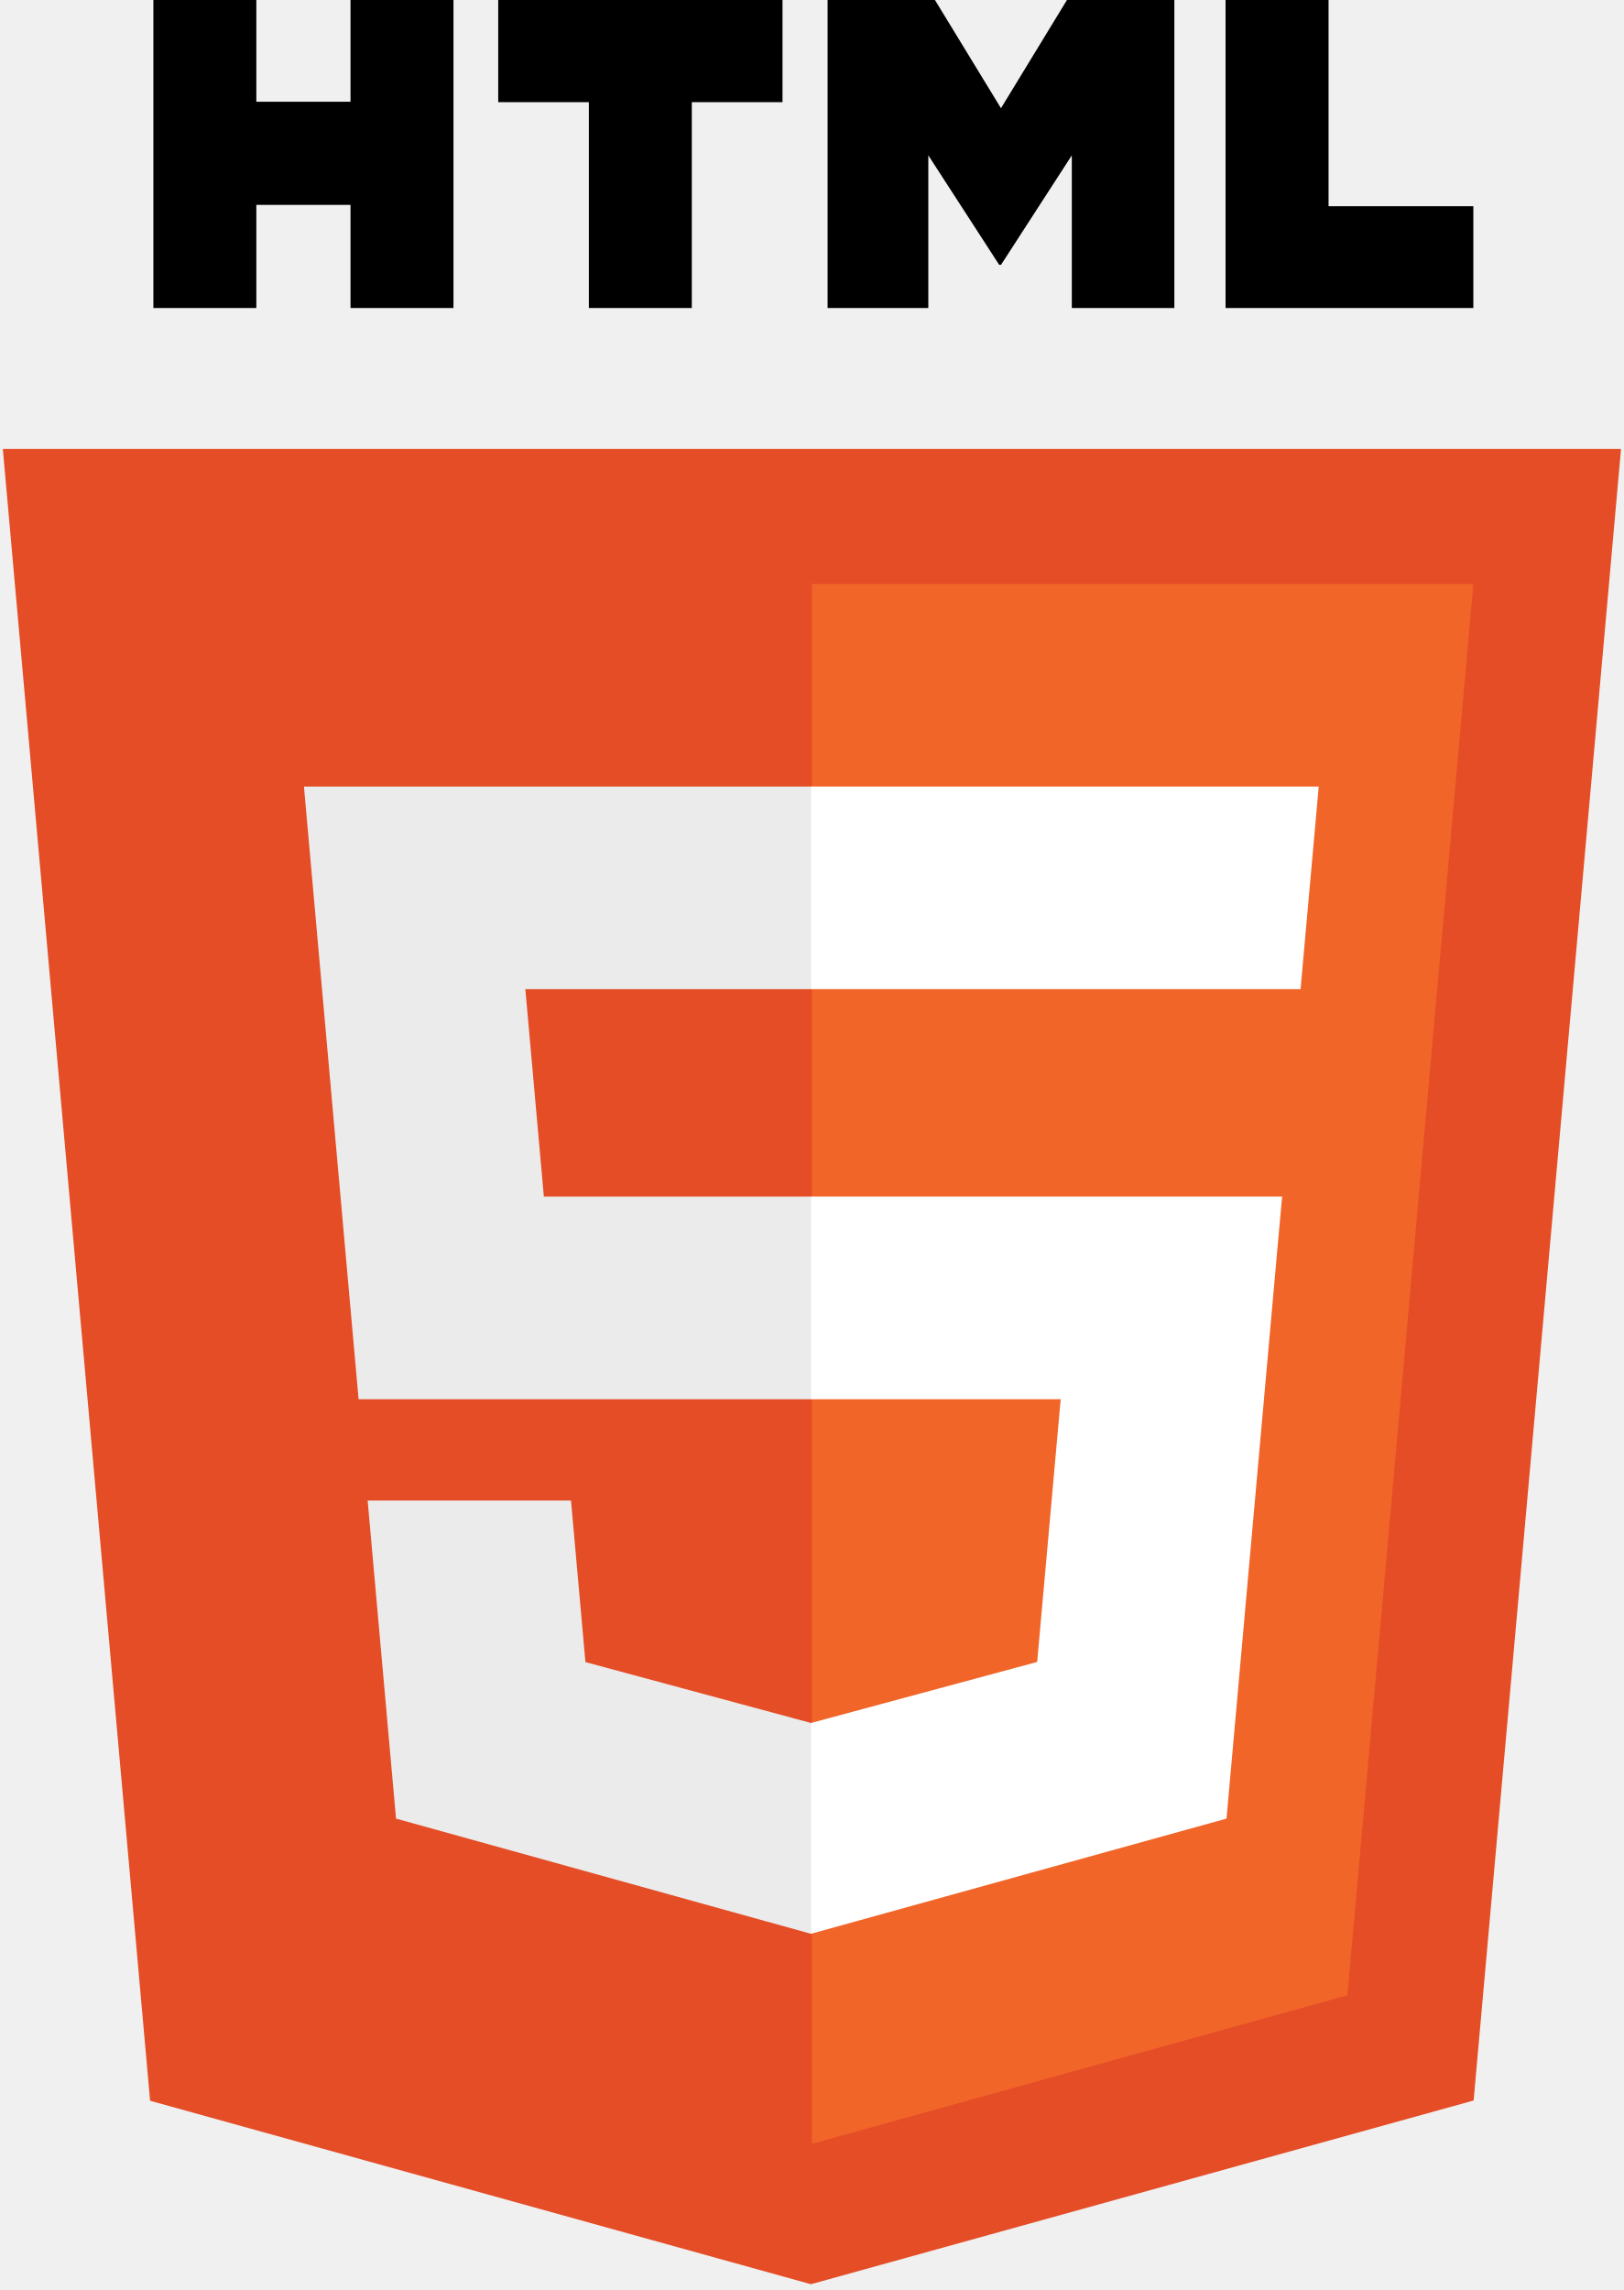
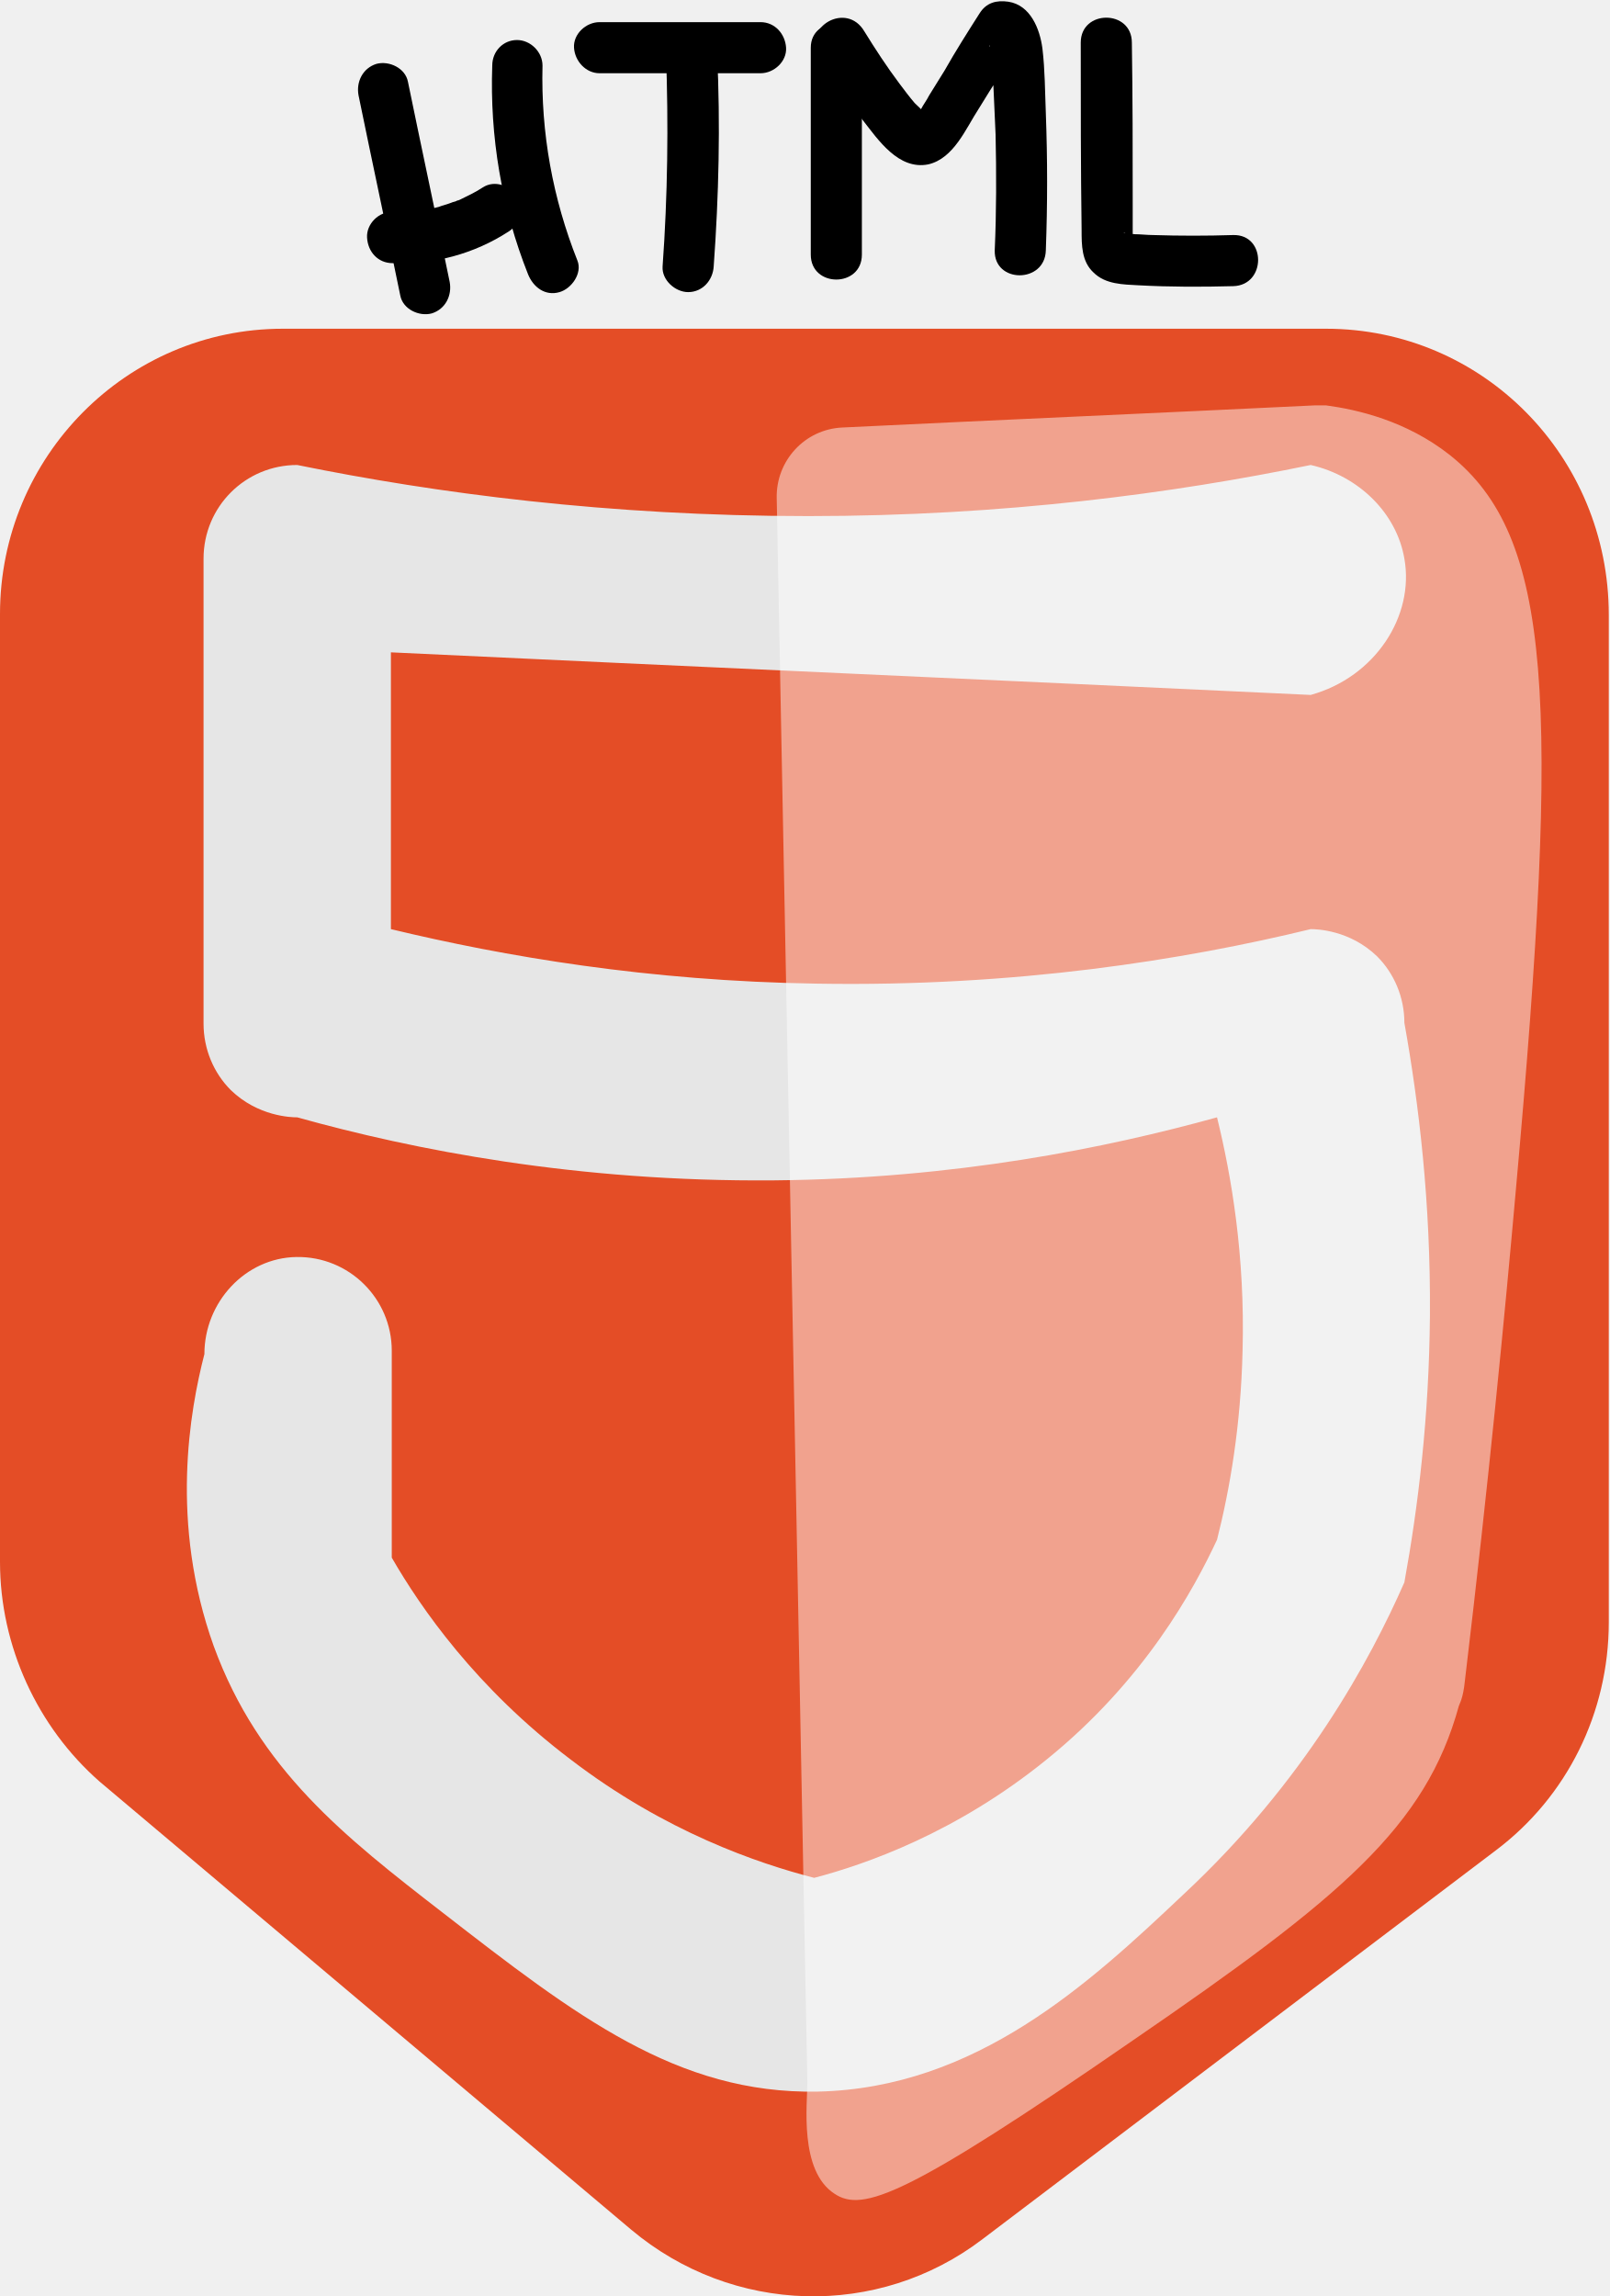
- <svg xmlns="http://www.w3.org/2000/svg" width="1773" height="2500" viewBox="0 0 256 361" preserveAspectRatio="xMinYMin meet">
-   <path d="M255.555 70.766l-23.241 260.36-104.47 28.962-104.182-28.922L.445 70.766h255.11z" fill="#E44D26" />
-   <path d="M128 337.95l84.417-23.403 19.86-222.49H128V337.95z" fill="#F16529" />
-   <path d="M82.82 155.932H128v-31.937H47.917l.764 8.568 7.85 88.01H128v-31.937H85.739l-2.919-32.704zM90.018 236.542h-32.06l4.474 50.146 65.421 18.16.147-.04V271.58l-.14.037-35.568-9.604-2.274-25.471z" fill="#EBEBEB" />
-   <path d="M24.18 0h16.23v16.035h14.847V0h16.231v48.558h-16.23v-16.26H40.411v16.26h-16.23V0zM92.83 16.103H78.544V0h44.814v16.103h-14.295v32.455h-16.23V16.103h-.001zM130.47 0h16.923l10.41 17.062L168.203 0h16.93v48.558h-16.164V24.49l-11.166 17.265h-.28L146.35 24.49v24.068h-15.88V0zM193.21 0h16.235v32.508h22.824v16.05h-39.06V0z" />
-   <path d="M127.89 220.573h39.327l-3.708 41.42-35.62 9.614v33.226l65.473-18.145.48-5.396 7.506-84.08.779-8.576H127.89v31.937zM127.89 155.854v.078h77.143l.64-7.178 1.456-16.191.763-8.568H127.89v31.86z" fill="#FFF" />
+ <svg xmlns="http://www.w3.org/2000/svg" version="1.1" id="Слой_1" x="0px" y="0px" viewBox="0 0 189 269.6" enable-background="new 0 0 189 269.6" xml:space="preserve">
+   <path fill="#E44D26" d="M33.2,38.6h122.5c18.4,0,33.2,15,33.2,33.6v118.3c0,10.6-4.9,20.5-13.3,26.8l-60.2,45.6  c-12.3,9.4-29.4,8.9-41.3-1.1l-62.4-52.6C4.4,202.8,0,193.3,0,183.4V72.1C0,53.6,14.9,38.6,33.2,38.6z" />
+   <g>
+     <path fill="#E6E6E6" d="M96,245.6c-16.5,0.3-28.4-8.9-44-21c-11.5-8.9-21.6-16.8-26.9-31.3c-5.2-14.5-2.8-27.7-1.1-34.3   c0-6.1,4.8-11.3,10.8-11.4c6.2-0.1,11.2,4.9,11.2,11v24.3c0,0,0,0,0,0c3.4,5.9,9.9,15.3,21,23.7c11.1,8.5,22,12.2,28.6,13.9   c0,0,0,0,0,0c0,0,0,0,0,0c6.1-1.6,16.7-5.3,27.3-13.9c11.5-9.3,17.3-20,20-25.8c0,0,0,0,0,0c0,0,0,0,0,0c1.5-5.9,2.8-13.4,3-22.2   c0.3-11.1-1.3-20.5-3-27.4c0,0,0,0,0,0c0,0,0,0,0,0c-13,3.6-30.7,7.2-52,7.4c-23.2,0.2-42.4-3.6-56-7.4c-0.7,0-4.6-0.1-7.8-3.2   c-2-2-3.2-4.8-3.2-7.8V65.6c0-6.1,4.9-11,11-11c16.2,3.3,36.5,6,60,6c23.1,0,43-2.7,59-6c0,0,0,0,0,0c5.7,1.3,10.1,5.7,11,11   c1.2,6.7-3.4,13.9-11,16c0,0,0,0,0,0c-36-1.7-72-3.3-108-5c0,0,0,0,0,0v32.5c0,0,0,0,0,0c13.3,3.2,30.2,6.1,50,6.4   c23.4,0.4,43.2-2.8,58-6.4c0.7,0,4.6,0.1,7.8,3.2c2,2,3.2,4.8,3.2,7.8c1.7,9.5,3.1,21.1,3,34.4c-0.1,12-1.4,22.5-3,31.3   c-4,9.1-11.7,23.4-26,36.7C127.9,232.9,114.6,245.2,96,245.6z" />
+   </g>
+   <path opacity="0.48" fill="#FFFFFF" d="M98.9,50.2c18.5-0.9,37-1.7,55.5-2.6c0.4,0,0.9,0,1.3,0c3.7,0.5,9.4,1.8,14.5,5.8  c12.1,9.6,13,28.6,7.8,86.2c-1.3,14.7-3.2,34.4-6,57.8c-0.2,2-0.6,2.6-0.7,2.9c-3.9,14.2-13.8,22.5-38.3,39.3  c-26.5,18.3-31.7,20.2-35,18c-4.2-2.7-3.2-10.6-3.2-13.1c-1.2-62-2.4-124-3.6-186C91.1,54.1,94.5,50.4,98.9,50.2z" />
+   <g>
+     <g>
+       <path d="M42.1,11.2c1.6,7.8,3.3,15.7,4.9,23.5c0.3,1.6,2.2,2.5,3.7,2.1c1.6-0.5,2.4-2.1,2.1-3.7c-1.6-7.8-3.3-15.7-4.9-23.5    c-0.3-1.6-2.2-2.5-3.7-2.1C42.6,8,41.8,9.6,42.1,11.2L42.1,11.2z" />
+     </g>
+   </g>
+   <g>
+     <g>
+       <path d="M46.1,30.9c4.8,0.2,9.6-1.1,13.6-3.7c1.3-0.8,2-2.7,1.1-4.1c-0.9-1.3-2.7-2-4.1-1.1c-0.9,0.6-1.8,1-2.8,1.5    c-0.3,0.1-0.3,0.1,0.1-0.1c-0.1,0.1-0.3,0.1-0.4,0.2c-0.2,0.1-0.4,0.1-0.6,0.2c-0.5,0.2-1,0.3-1.5,0.5c-0.5,0.1-1,0.3-1.5,0.4    c-0.2,0-0.4,0.1-0.6,0.1c-0.3,0-0.3,0,0.2,0c-0.1,0-0.3,0-0.4,0c-1,0.1-2.1,0.1-3.1,0.1c-1.6-0.1-3.1,1.4-3,3    C43.2,29.6,44.4,30.9,46.1,30.9L46.1,30.9z" />
+     </g>
+   </g>
+   <g>
+     <g>
+       <path d="M57.8,7.7C57.5,16,58.9,24.4,62,32.2c0.6,1.5,2,2.6,3.7,2.1c1.4-0.4,2.7-2.2,2.1-3.7c-2.9-7.3-4.3-15-4.1-22.9    c0-1.6-1.4-3-3-3C59.1,4.7,57.8,6,57.8,7.7L57.8,7.7z" />
+     </g>
+   </g>
+   <g>
+     <g>
+       <path d="M70.4,8.6c6.3,0,12.6,0,18.9,0c1.6,0,3.1-1.4,3-3c-0.1-1.6-1.3-3-3-3c-6.3,0-12.6,0-18.9,0c-1.6,0-3.1,1.4-3,3    C67.5,7.2,68.8,8.6,70.4,8.6L70.4,8.6z" />
+     </g>
+   </g>
+   <g>
+     <g>
+       <path d="M78.2,6.3c0.3,8.3,0.2,16.7-0.4,25c-0.1,1.6,1.5,3,3,3c1.7,0,2.9-1.4,3-3c0.6-8.3,0.8-16.7,0.4-25c-0.1-1.6-1.3-3-3-3    C79.6,3.3,78.1,4.7,78.2,6.3L78.2,6.3z" />
+     </g>
+   </g>
+   <g>
+     <g>
+       <path d="M95.2,5.6c0,8.1,0,16.2,0,24.3c0,3.9,6,3.9,6,0c0-8.1,0-16.2,0-24.3C101.2,1.8,95.2,1.8,95.2,5.6L95.2,5.6z" />
+     </g>
+   </g>
+   <g>
+     <g>
+       <path d="M96.1,6.5c1.6,2.7,3.3,5.2,5.2,7.6c1.8,2.3,4.2,5.9,7.7,5.2c3-0.7,4.4-4.2,5.9-6.5c1.7-2.8,3.5-5.5,5.2-8.3    c-1.1,0.5-2.3,0.9-3.4,1.4c1,0.1-0.7-0.2-0.5-0.6c0,0,0.2,0.9,0.2,0.5c0.2,1.1,0.1,2.2,0.2,3.3c0.1,2.2,0.2,4.5,0.3,6.7    c0.1,4.5,0.1,9.1-0.1,13.6c-0.1,3.9,5.9,3.9,6,0c0.2-5.4,0.2-10.7,0-16.1c-0.1-2.5-0.1-5.1-0.4-7.6c-0.3-2.3-1.4-5.1-4-5.5    c-1.4-0.2-2.6,0.1-3.4,1.4c-1.4,2.2-2.8,4.4-4.1,6.7c-0.6,1-1.2,1.9-1.8,2.9c-0.3,0.6-0.7,1.1-1,1.7c-0.2,0.3-0.3,0.6-0.5,0.8    c-0.2,0.3-0.2,0.4-0.1,0.2c0.4-0.2,0.9-0.3,1.4-0.2c-0.1-0.1-0.3-0.2-0.3-0.3c-0.3-0.5-0.8-0.9-1.2-1.3c-0.6-0.7-1.2-1.5-1.8-2.3    c-1.5-2-2.8-4-4.1-6.1C99.4,0.1,94.2,3.2,96.1,6.5L96.1,6.5z" />
+     </g>
+   </g>
+   <g>
+     <g>
+       <path d="M126.9,5c0,7.3,0,14.7,0.1,22c0,1.8,0,3.7,1.4,5c1.4,1.4,3.5,1.4,5.3,1.5c3.7,0.2,7.4,0.2,11.1,0.1c3.9-0.1,3.9-6.1,0-6    c-3.1,0.1-6.3,0.1-9.4,0c-0.7,0-1.5-0.1-2.2-0.1c-0.1,0-1.3-0.2-1.3-0.1c0.3-0.3,1,0.8,1.1,0.8c0,0.2,0.1,0.1,0-0.1    c0-0.1,0-0.3,0-0.4c0-0.4,0-0.8,0-1.2c0-0.8,0-1.6,0-2.4c0-6.4,0-12.7-0.1-19.1C132.9,1.1,126.9,1.1,126.9,5L126.9,5z" />
+     </g>
+   </g>
</svg>
